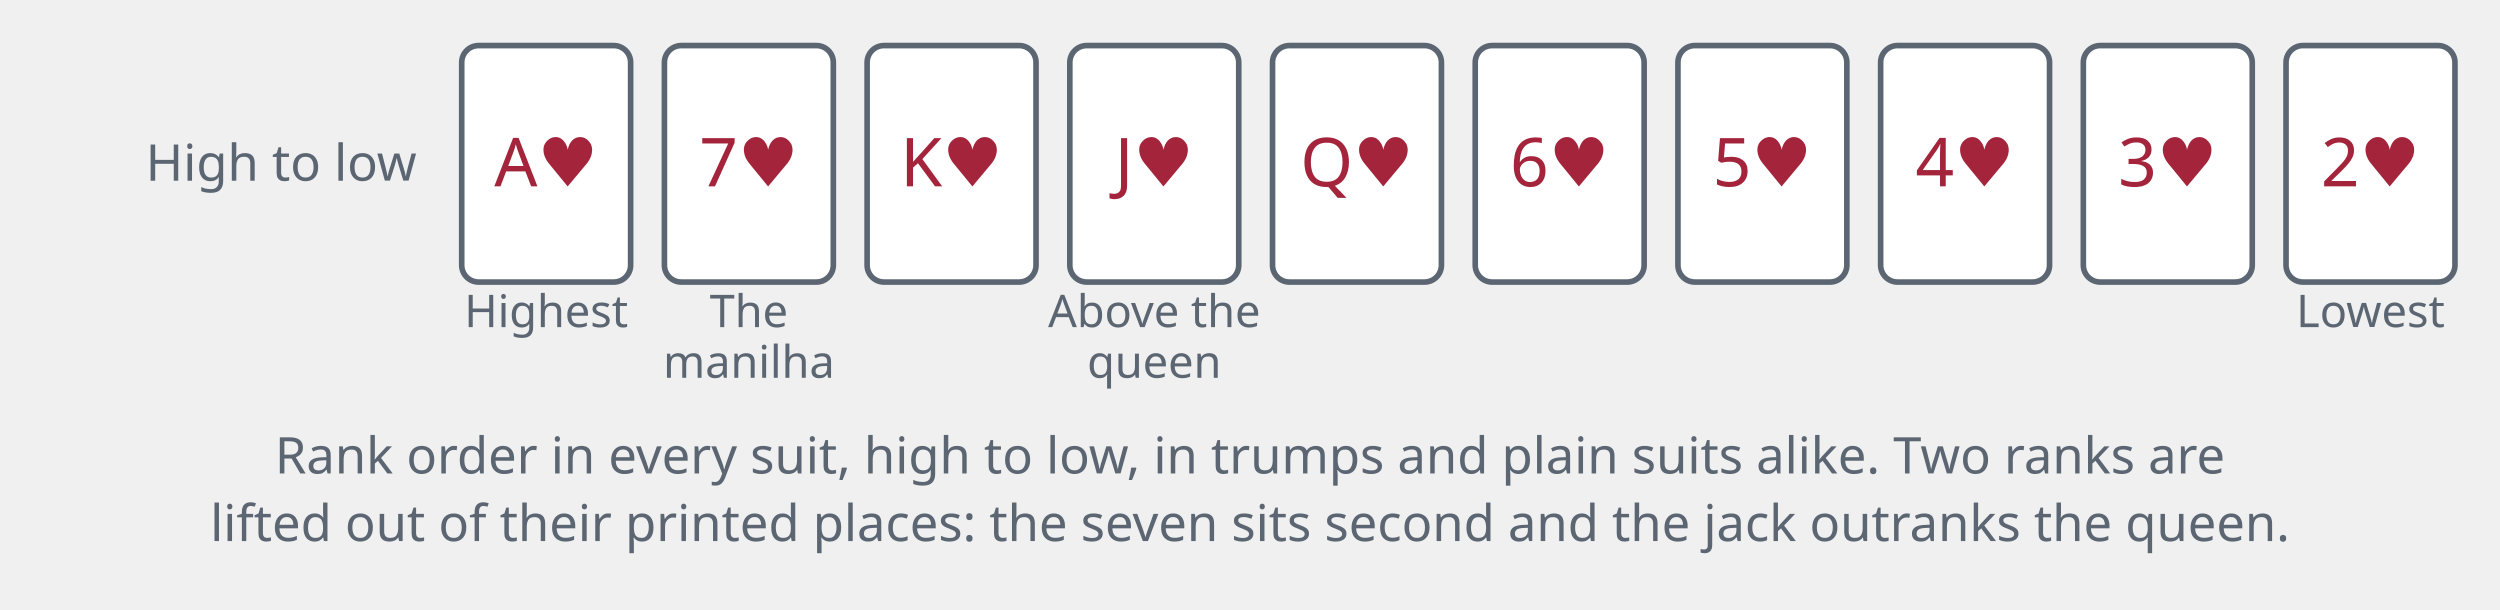
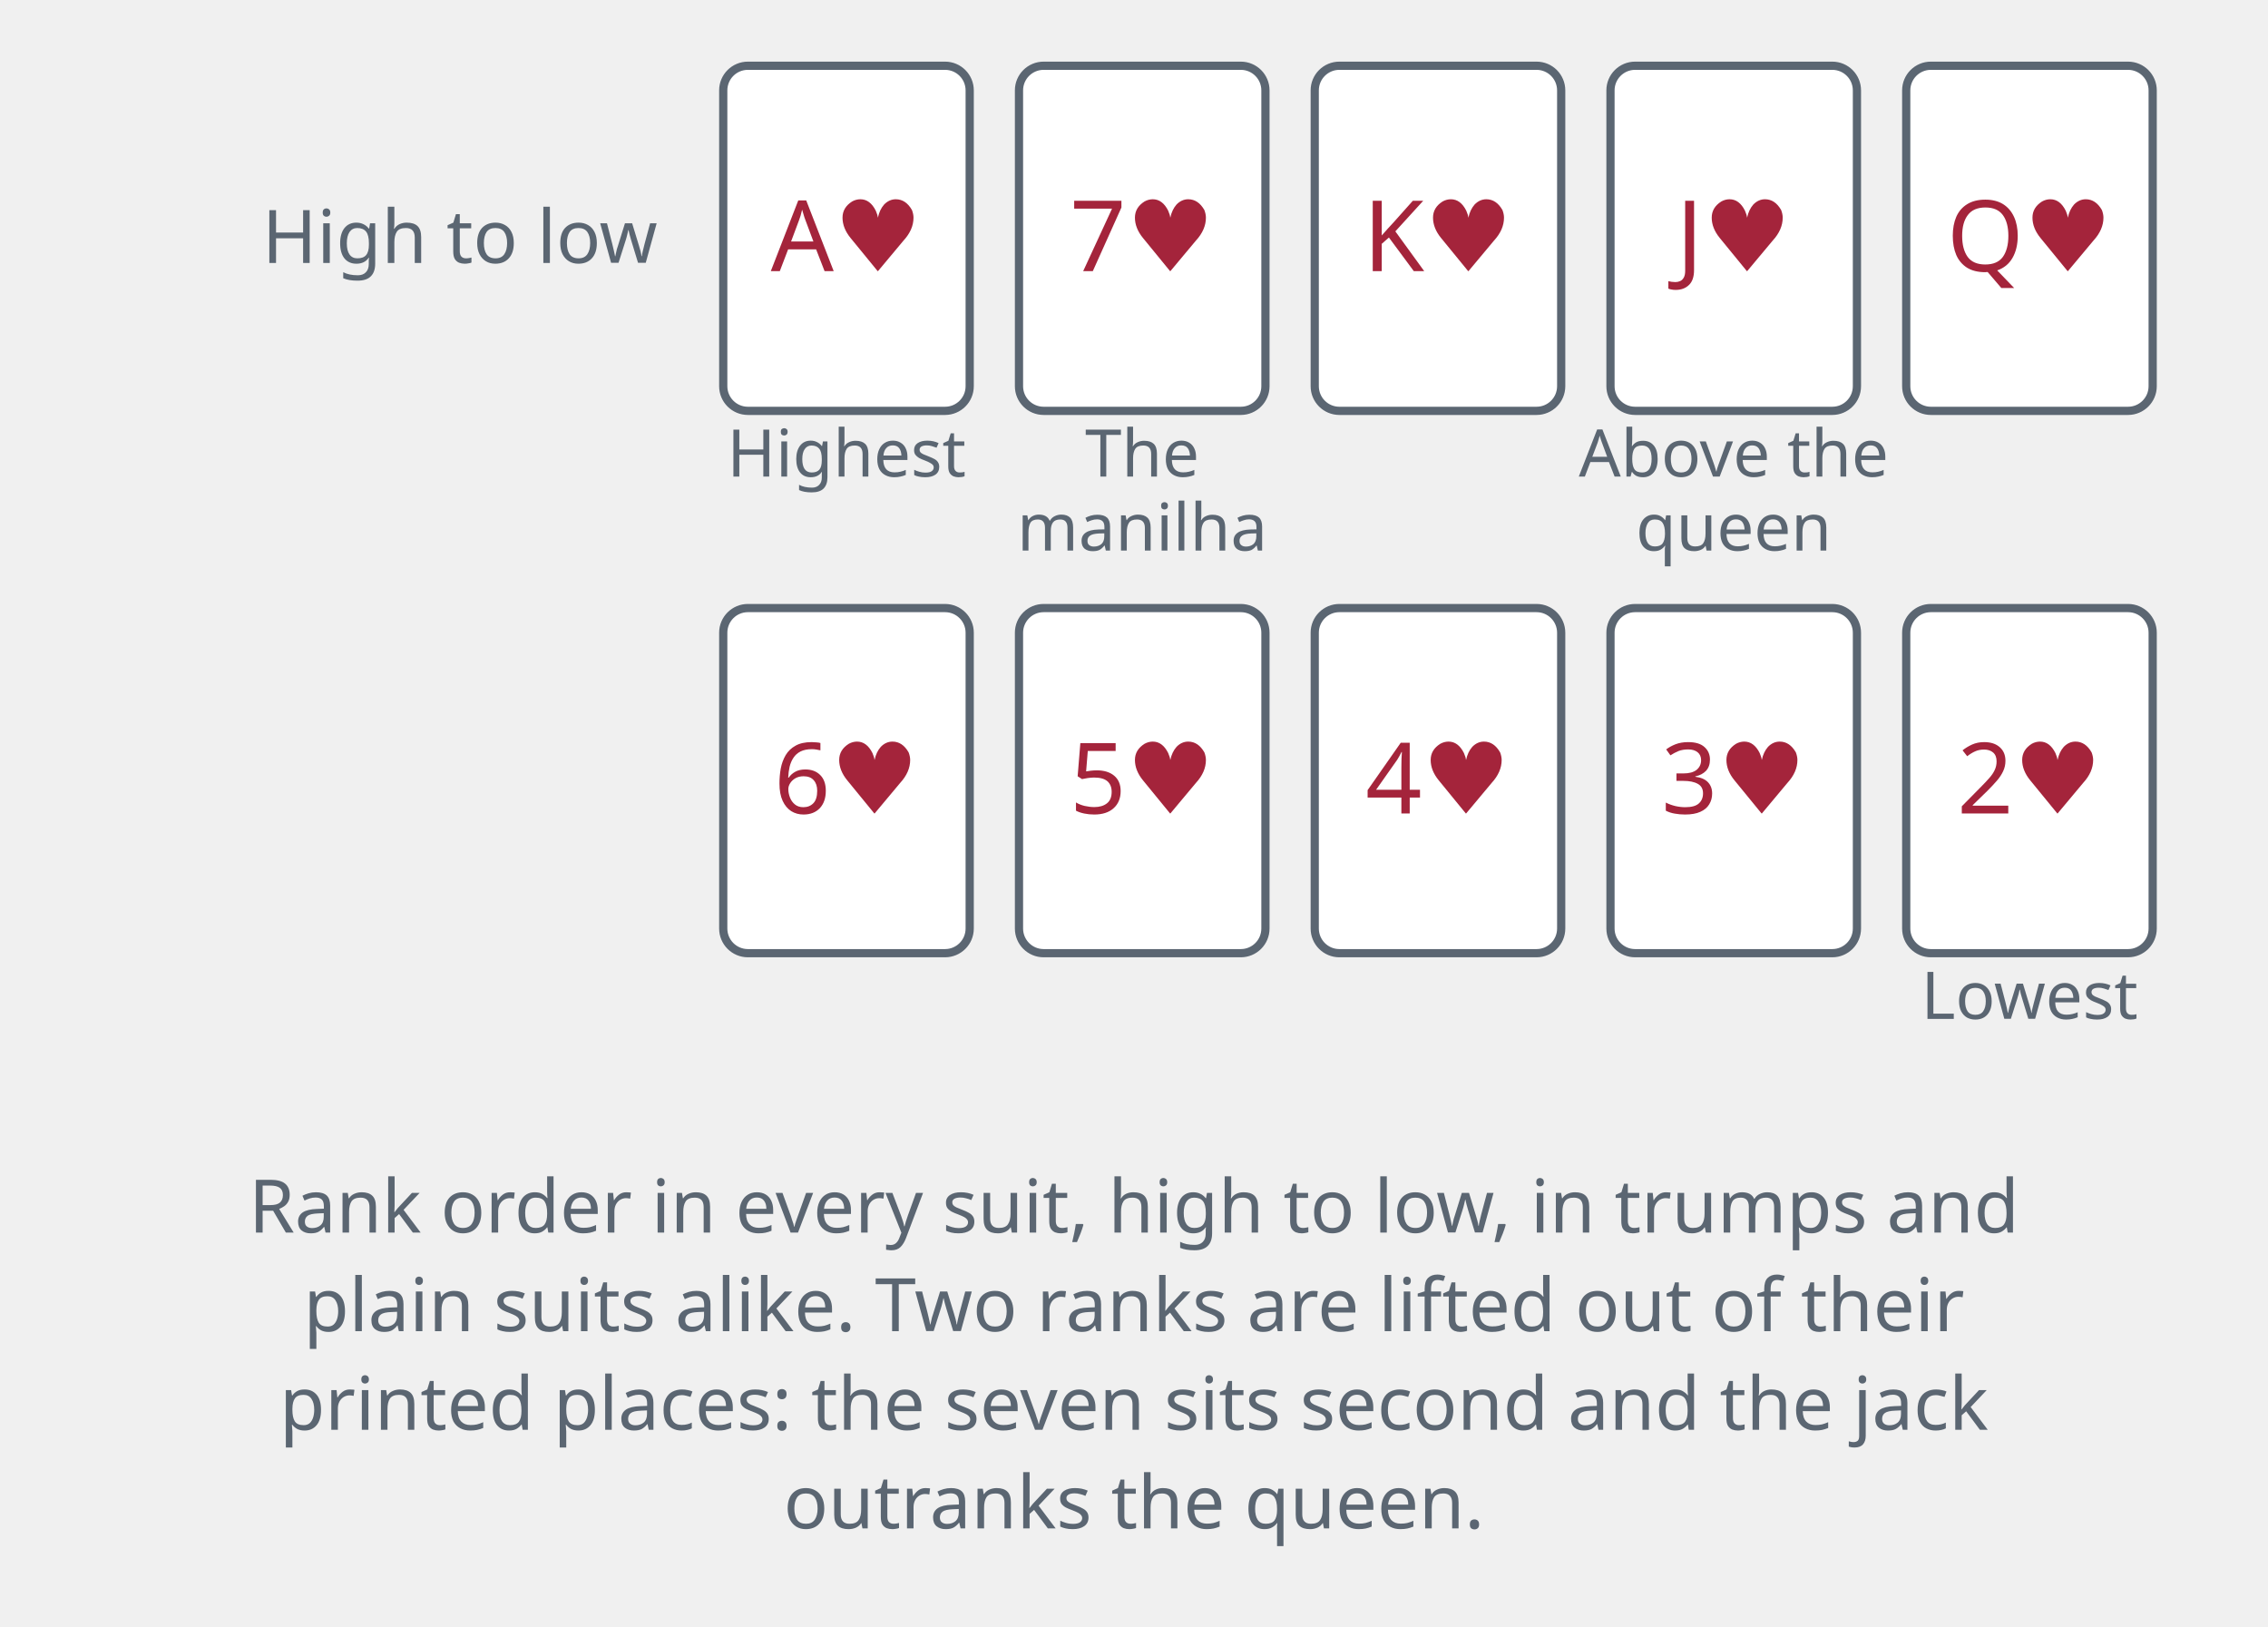
- <svg xmlns="http://www.w3.org/2000/svg" viewBox="0 0 444 108" width="710" height="173" role="img" aria-label="Sueca: Rank order in every suit, high to low, in trumps and plain suits alike. Two ranks are lifted out of their printed places: the seven sits second and the jack outranks the queen.">
-   <rect x="82.0" y="8.0" width="30" height="42" rx="3" fill="#ffffff" stroke="#5b6672" stroke-width="1" />
-   <text x="97.0" y="33.0" text-anchor="middle" font-family="system-ui, sans-serif" font-size="12" fill="#a4243b">A♥</text>
-   <text x="97.0" y="58.0" text-anchor="middle" font-family="system-ui, sans-serif" font-size="8" fill="#5b6672">Highest</text>
-   <rect x="118.0" y="8.0" width="30" height="42" rx="3" fill="#ffffff" stroke="#5b6672" stroke-width="1" />
-   <text x="133.0" y="33.0" text-anchor="middle" font-family="system-ui, sans-serif" font-size="12" fill="#a4243b">7♥</text>
-   <text x="133.0" y="58.0" text-anchor="middle" font-family="system-ui, sans-serif" font-size="8" fill="#5b6672">The</text>
-   <text x="133.0" y="67.0" text-anchor="middle" font-family="system-ui, sans-serif" font-size="8" fill="#5b6672">manilha</text>
-   <rect x="154.0" y="8.0" width="30" height="42" rx="3" fill="#ffffff" stroke="#5b6672" stroke-width="1" />
-   <text x="169.0" y="33.0" text-anchor="middle" font-family="system-ui, sans-serif" font-size="12" fill="#a4243b">K♥</text>
-   <rect x="190.0" y="8.0" width="30" height="42" rx="3" fill="#ffffff" stroke="#5b6672" stroke-width="1" />
-   <text x="205.0" y="33.0" text-anchor="middle" font-family="system-ui, sans-serif" font-size="12" fill="#a4243b">J♥</text>
-   <text x="205.0" y="58.0" text-anchor="middle" font-family="system-ui, sans-serif" font-size="8" fill="#5b6672">Above the</text>
-   <text x="205.0" y="67.0" text-anchor="middle" font-family="system-ui, sans-serif" font-size="8" fill="#5b6672">queen</text>
-   <rect x="226.0" y="8.0" width="30" height="42" rx="3" fill="#ffffff" stroke="#5b6672" stroke-width="1" />
-   <text x="241.0" y="33.0" text-anchor="middle" font-family="system-ui, sans-serif" font-size="12" fill="#a4243b">Q♥</text>
-   <rect x="262.0" y="8.0" width="30" height="42" rx="3" fill="#ffffff" stroke="#5b6672" stroke-width="1" />
-   <text x="277.0" y="33.0" text-anchor="middle" font-family="system-ui, sans-serif" font-size="12" fill="#a4243b">6♥</text>
-   <rect x="298.0" y="8.0" width="30" height="42" rx="3" fill="#ffffff" stroke="#5b6672" stroke-width="1" />
-   <text x="313.0" y="33.0" text-anchor="middle" font-family="system-ui, sans-serif" font-size="12" fill="#a4243b">5♥</text>
-   <rect x="334.0" y="8.0" width="30" height="42" rx="3" fill="#ffffff" stroke="#5b6672" stroke-width="1" />
-   <text x="349.0" y="33.0" text-anchor="middle" font-family="system-ui, sans-serif" font-size="12" fill="#a4243b">4♥</text>
-   <rect x="370.0" y="8.0" width="30" height="42" rx="3" fill="#ffffff" stroke="#5b6672" stroke-width="1" />
-   <text x="385.0" y="33.0" text-anchor="middle" font-family="system-ui, sans-serif" font-size="12" fill="#a4243b">3♥</text>
-   <rect x="406.0" y="8.0" width="30" height="42" rx="3" fill="#ffffff" stroke="#5b6672" stroke-width="1" />
-   <text x="421.0" y="33.0" text-anchor="middle" font-family="system-ui, sans-serif" font-size="12" fill="#a4243b">2♥</text>
-   <text x="421.0" y="58.0" text-anchor="middle" font-family="system-ui, sans-serif" font-size="8" fill="#5b6672">Lowest</text>
-   <text x="74.0" y="32.0" text-anchor="end" font-family="system-ui, sans-serif" font-size="9" fill="#5b6672">High to low</text>
-   <text x="222.0" y="84.0" text-anchor="middle" font-family="system-ui, sans-serif" font-size="9" fill="#5b6672">Rank order in every suit, high to low, in trumps and plain suits alike. Two ranks are</text>
-   <text x="222.0" y="96.0" text-anchor="middle" font-family="system-ui, sans-serif" font-size="9" fill="#5b6672">lifted out of their printed places: the seven sits second and the jack outranks the queen.</text>
+ <svg xmlns="http://www.w3.org/2000/svg" viewBox="0 0 276 198" width="442" height="317" role="img" aria-label="Sueca: Rank order in every suit, high to low, in trumps and plain suits alike. Two ranks are lifted out of their printed places: the seven sits second and the jack outranks the queen.">
+   <rect x="88.0" y="8.0" width="30" height="42" rx="3" fill="#ffffff" stroke="#5b6672" stroke-width="1" />
+   <text x="103.0" y="33.0" text-anchor="middle" font-family="system-ui, sans-serif" font-size="12" fill="#a4243b">A♥</text>
+   <text x="103.0" y="58.0" text-anchor="middle" font-family="system-ui, sans-serif" font-size="8" fill="#5b6672">Highest</text>
+   <rect x="124.0" y="8.0" width="30" height="42" rx="3" fill="#ffffff" stroke="#5b6672" stroke-width="1" />
+   <text x="139.0" y="33.0" text-anchor="middle" font-family="system-ui, sans-serif" font-size="12" fill="#a4243b">7♥</text>
+   <text x="139.0" y="58.0" text-anchor="middle" font-family="system-ui, sans-serif" font-size="8" fill="#5b6672">The</text>
+   <text x="139.0" y="67.0" text-anchor="middle" font-family="system-ui, sans-serif" font-size="8" fill="#5b6672">manilha</text>
+   <rect x="160.0" y="8.0" width="30" height="42" rx="3" fill="#ffffff" stroke="#5b6672" stroke-width="1" />
+   <text x="175.0" y="33.0" text-anchor="middle" font-family="system-ui, sans-serif" font-size="12" fill="#a4243b">K♥</text>
+   <rect x="196.0" y="8.0" width="30" height="42" rx="3" fill="#ffffff" stroke="#5b6672" stroke-width="1" />
+   <text x="211.0" y="33.0" text-anchor="middle" font-family="system-ui, sans-serif" font-size="12" fill="#a4243b">J♥</text>
+   <text x="211.0" y="58.0" text-anchor="middle" font-family="system-ui, sans-serif" font-size="8" fill="#5b6672">Above the</text>
+   <text x="211.0" y="67.0" text-anchor="middle" font-family="system-ui, sans-serif" font-size="8" fill="#5b6672">queen</text>
+   <rect x="232.0" y="8.0" width="30" height="42" rx="3" fill="#ffffff" stroke="#5b6672" stroke-width="1" />
+   <text x="247.0" y="33.0" text-anchor="middle" font-family="system-ui, sans-serif" font-size="12" fill="#a4243b">Q♥</text>
+   <rect x="88.0" y="74.0" width="30" height="42" rx="3" fill="#ffffff" stroke="#5b6672" stroke-width="1" />
+   <text x="103.0" y="99.0" text-anchor="middle" font-family="system-ui, sans-serif" font-size="12" fill="#a4243b">6♥</text>
+   <rect x="124.0" y="74.0" width="30" height="42" rx="3" fill="#ffffff" stroke="#5b6672" stroke-width="1" />
+   <text x="139.0" y="99.0" text-anchor="middle" font-family="system-ui, sans-serif" font-size="12" fill="#a4243b">5♥</text>
+   <rect x="160.0" y="74.0" width="30" height="42" rx="3" fill="#ffffff" stroke="#5b6672" stroke-width="1" />
+   <text x="175.0" y="99.0" text-anchor="middle" font-family="system-ui, sans-serif" font-size="12" fill="#a4243b">4♥</text>
+   <rect x="196.0" y="74.0" width="30" height="42" rx="3" fill="#ffffff" stroke="#5b6672" stroke-width="1" />
+   <text x="211.0" y="99.0" text-anchor="middle" font-family="system-ui, sans-serif" font-size="12" fill="#a4243b">3♥</text>
+   <rect x="232.0" y="74.0" width="30" height="42" rx="3" fill="#ffffff" stroke="#5b6672" stroke-width="1" />
+   <text x="247.0" y="99.0" text-anchor="middle" font-family="system-ui, sans-serif" font-size="12" fill="#a4243b">2♥</text>
+   <text x="247.0" y="124.0" text-anchor="middle" font-family="system-ui, sans-serif" font-size="8" fill="#5b6672">Lowest</text>
+   <text x="80.0" y="32.0" text-anchor="end" font-family="system-ui, sans-serif" font-size="9" fill="#5b6672">High to low</text>
+   <text x="138.0" y="150.0" text-anchor="middle" font-family="system-ui, sans-serif" font-size="9" fill="#5b6672">Rank order in every suit, high to low, in trumps and</text>
+   <text x="138.0" y="162.0" text-anchor="middle" font-family="system-ui, sans-serif" font-size="9" fill="#5b6672">plain suits alike. Two ranks are lifted out of their</text>
+   <text x="138.0" y="174.0" text-anchor="middle" font-family="system-ui, sans-serif" font-size="9" fill="#5b6672">printed places: the seven sits second and the jack</text>
+   <text x="138.0" y="186.0" text-anchor="middle" font-family="system-ui, sans-serif" font-size="9" fill="#5b6672">outranks the queen.</text>
</svg>
